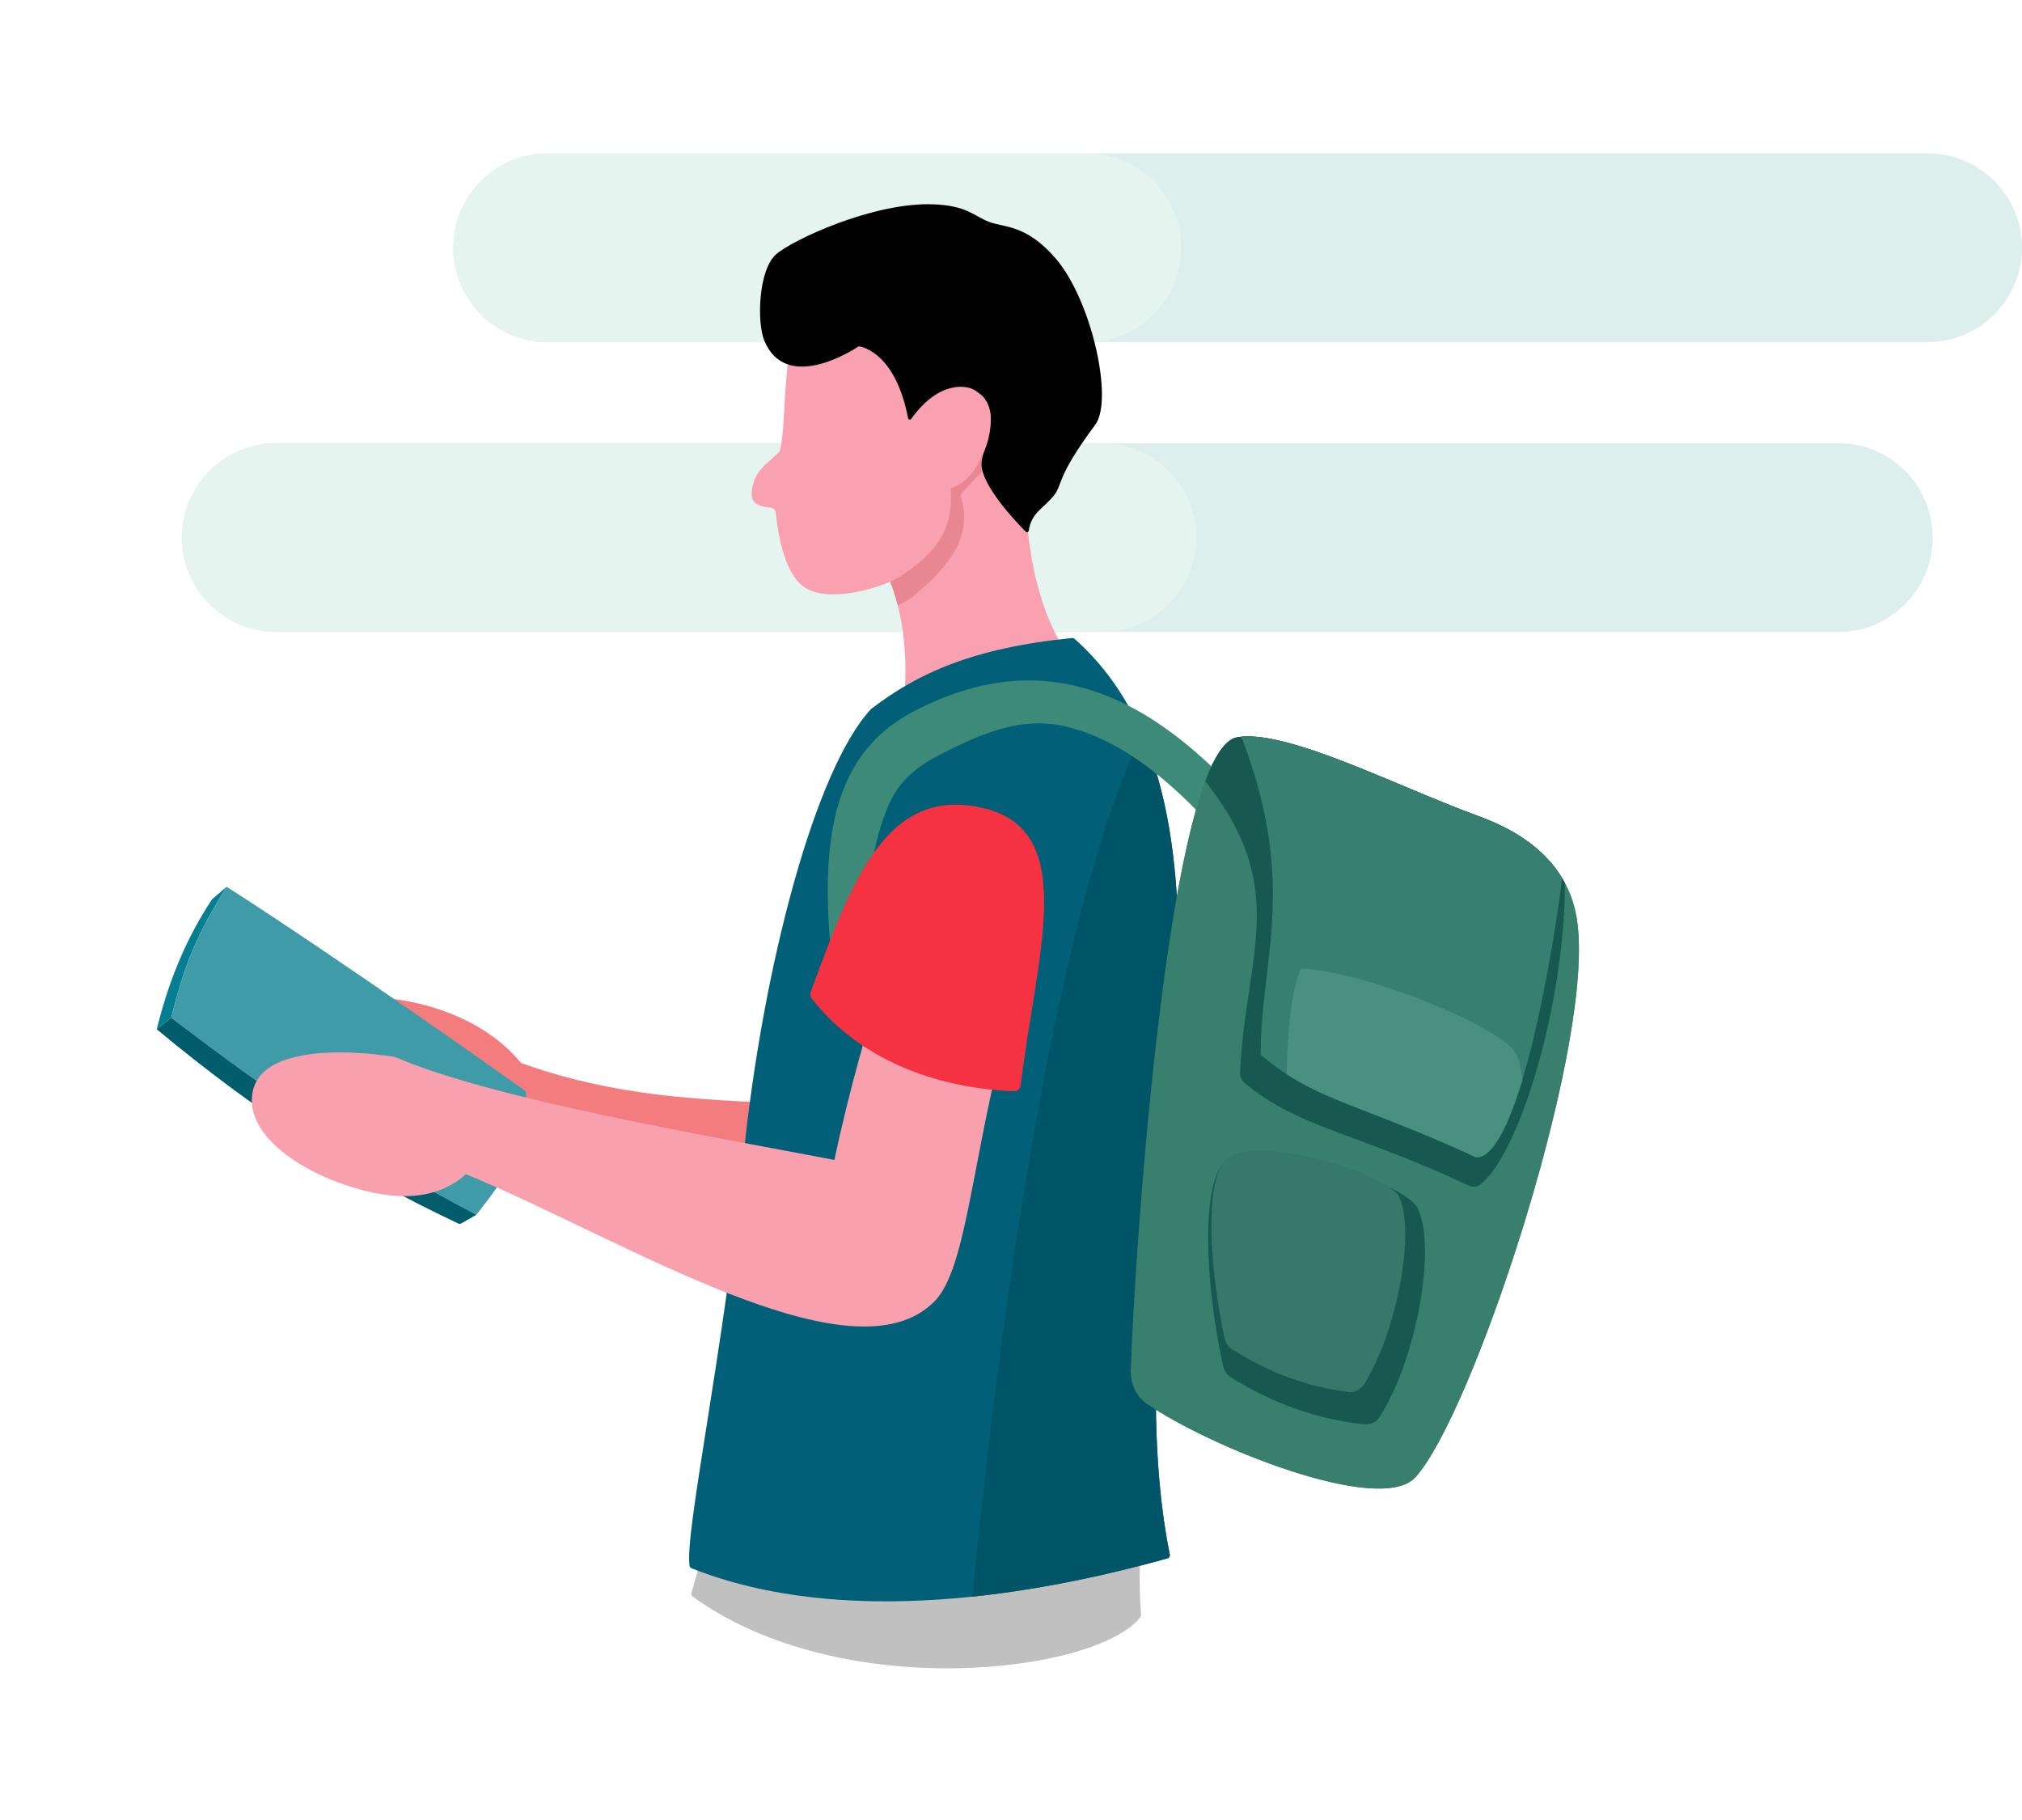
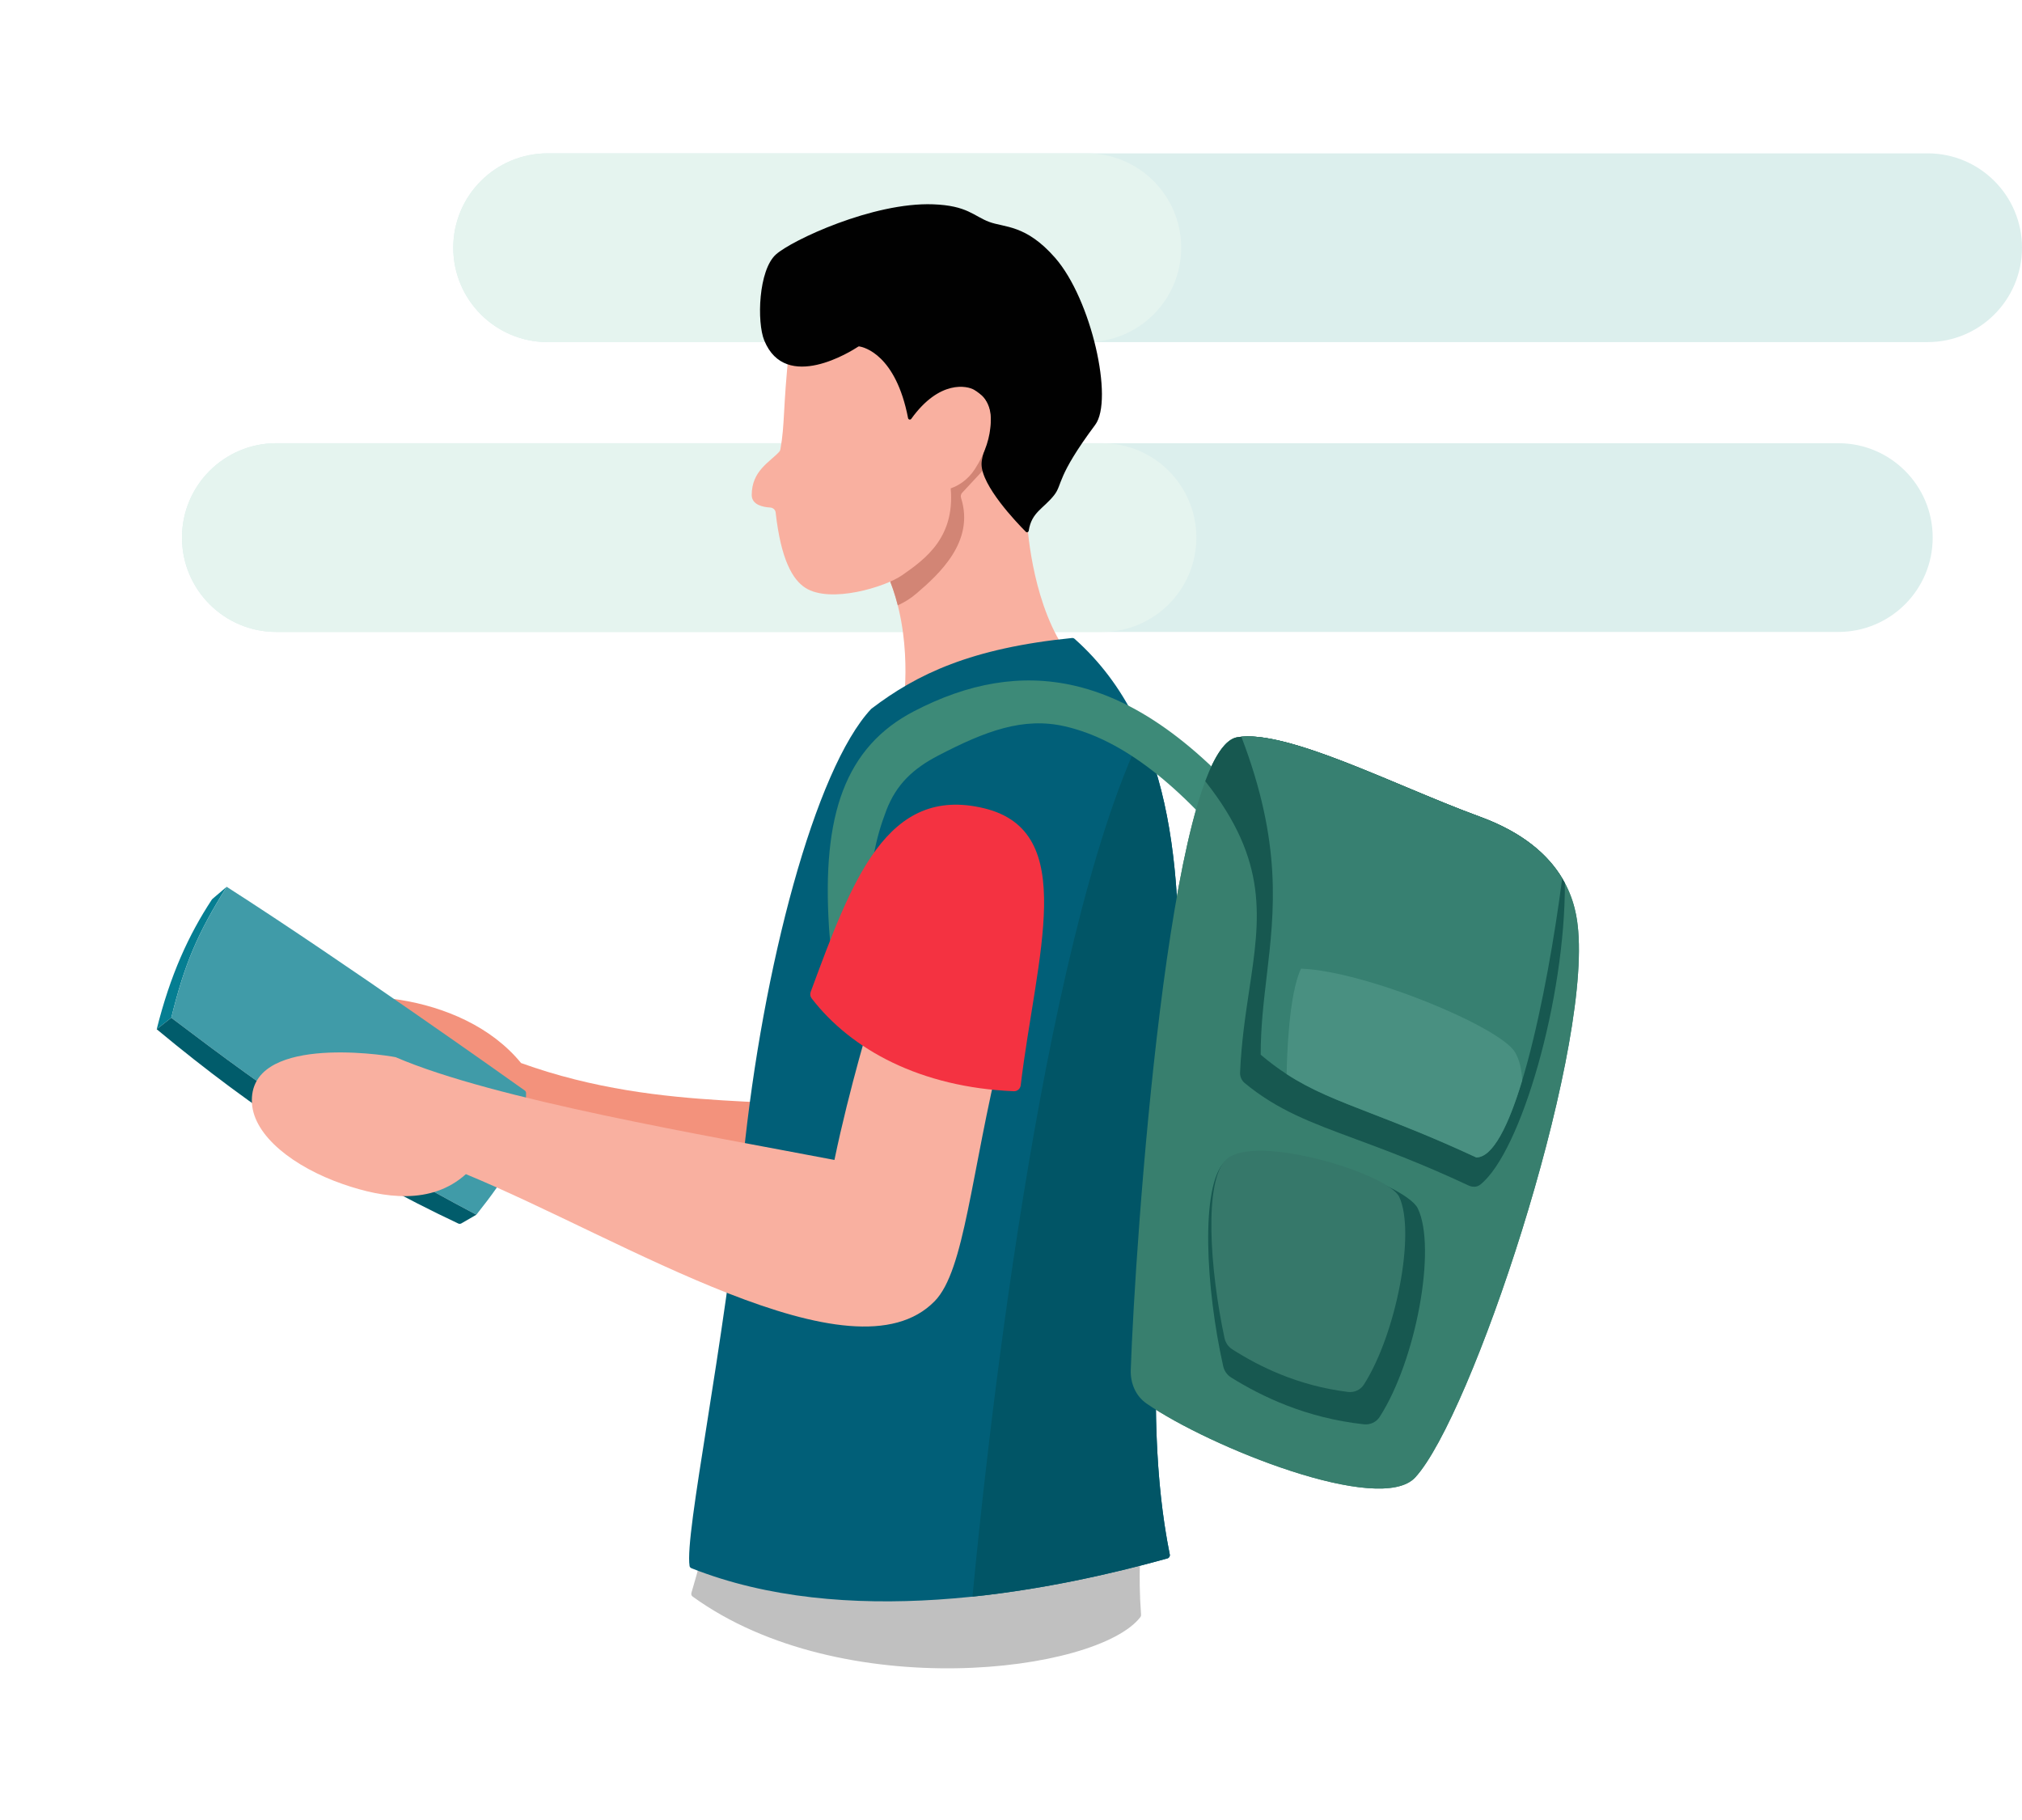
<svg xmlns="http://www.w3.org/2000/svg" width="1200" height="1080" viewBox="0 0 1200 1080" fill="none">
  <path fill-rule="evenodd" clip-rule="evenodd" d="M269 147C269 116.072 294.072 91 325 91H1144C1174.93 91 1200 116.072 1200 147C1200 177.928 1174.93 203 1144 203H325C294.072 203 269 177.928 269 147Z" fill="#DCEFED" />
  <path fill-rule="evenodd" clip-rule="evenodd" d="M269 147C269 116.072 294.072 91 325 91H645C675.928 91 701 116.072 701 147C701 177.928 675.928 203 645 203H325C294.072 203 269 177.928 269 147Z" fill="#E5F4EF" />
  <path fill-rule="evenodd" clip-rule="evenodd" d="M108 319C108 288.072 133.072 263 164 263H1091C1121.93 263 1147 288.072 1147 319C1147 349.928 1121.93 375 1091 375H164C133.072 375 108 349.928 108 319Z" fill="#DCEFED" />
  <path fill-rule="evenodd" clip-rule="evenodd" d="M108 319C108 288.072 133.072 263 164 263H654C684.928 263 710 288.072 710 319C710 349.928 684.928 375 654 375H164C133.072 375 108 349.928 108 319Z" fill="#E5F4EF" />
-   <path d="M628.9 387.732L540.663 418.485C538.515 419.234 536.287 417.437 536.519 415.173C538.043 400.287 540.239 355.086 515.926 322.411C514.932 321.075 515.141 319.174 516.448 318.143L586.42 262.931C587.96 261.716 590.234 262.282 591.024 264.079L609.068 305.105C609.223 305.457 609.308 305.832 609.325 306.217C609.565 311.608 611.992 353.525 630.46 383.149C631.507 384.829 630.769 387.081 628.9 387.732Z" fill="#F9A0B1" />
-   <path d="M593.058 268.704L571.021 292.396C570.253 293.222 570.025 294.416 570.367 295.491C578.592 321.375 557.418 340.598 543.835 352.235C540.414 355.165 536.694 357.462 532.808 359.207C529.62 346.627 524.373 333.763 515.926 322.411C514.932 321.075 515.141 319.174 516.448 318.143L586.42 262.931C587.96 261.716 590.234 262.282 591.024 264.079L593.058 268.704Z" fill="#E88791" />
-   <path d="M463.137 266.684C465.874 251.554 464.589 242.377 468.261 207.745C468.374 206.679 469.051 205.736 470.032 205.303L555.44 167.574C556.968 166.898 558.754 167.603 559.411 169.14L593.671 249.351C594.13 250.425 593.924 251.667 593.143 252.535L564.621 284.261C564.021 284.928 563.757 285.844 563.875 286.734C568.07 318.427 549.088 331.755 535.403 341.329C525.484 348.269 492.75 358.387 477.871 348.765C470.456 343.97 463.464 332.217 460.321 304.084C460.141 302.469 458.724 301.259 457.101 301.169C453.029 300.942 446.129 299.682 446.129 293.742C446.129 279.332 456.84 274.231 462.468 268.065C462.818 267.681 463.044 267.196 463.137 266.684Z" fill="#F9A0B1" />
+   <path d="M628.9 387.732L540.663 418.485C538.515 419.234 536.287 417.437 536.519 415.173C538.043 400.287 540.239 355.086 515.926 322.411C514.932 321.075 515.141 319.174 516.448 318.143L586.42 262.931C587.96 261.716 590.234 262.282 591.024 264.079L609.068 305.105C609.223 305.457 609.308 305.832 609.325 306.217C609.565 311.608 611.992 353.525 630.46 383.149C631.507 384.829 630.769 387.081 628.9 387.732Z" fill="#F9B0A0" />
+   <path d="M593.058 268.704L571.021 292.396C570.253 293.222 570.025 294.416 570.367 295.491C578.592 321.375 557.418 340.598 543.835 352.235C540.414 355.165 536.694 357.462 532.808 359.207C529.62 346.627 524.373 333.763 515.926 322.411C514.932 321.075 515.141 319.174 516.448 318.143L586.42 262.931C587.96 261.716 590.234 262.282 591.024 264.079L593.058 268.704Z" fill="#D28575" />
+   <path d="M463.137 266.684C465.874 251.554 464.589 242.377 468.261 207.745C468.374 206.679 469.051 205.736 470.032 205.303L555.44 167.574C556.968 166.898 558.754 167.603 559.411 169.14L593.671 249.351C594.13 250.425 593.924 251.667 593.143 252.535L564.621 284.261C564.021 284.928 563.757 285.844 563.875 286.734C568.07 318.427 549.088 331.755 535.403 341.329C525.484 348.269 492.75 358.387 477.871 348.765C470.456 343.97 463.464 332.217 460.321 304.084C460.141 302.469 458.724 301.259 457.101 301.169C453.029 300.942 446.129 299.682 446.129 293.742C446.129 279.332 456.84 274.231 462.468 268.065C462.818 267.681 463.044 267.196 463.137 266.684Z" fill="#F9B0A0" />
  <path d="M509.344 205.688C505.706 208.096 466.337 233.23 453.569 202.037C449.106 191.132 450.097 160.295 460.513 150.98C469.936 142.553 518.13 119.939 553.755 121.238C574.09 121.979 577.802 128.178 586.985 131.647C596.167 135.117 608.807 133.134 626.166 152.963C647.744 177.61 661.059 237.232 649.973 252.103C626.787 283.204 630.705 287.298 625.67 293.742C619.333 301.853 612.162 303.923 610.53 314.931C610.406 315.767 609.4 316.164 608.804 315.565C603.038 309.77 582.521 288.246 582.521 275.401C582.521 264.991 597.399 242.685 578.056 231.283C574.197 229.009 557.671 225.063 540.798 248.564C540.272 249.296 539.091 249.025 538.92 248.14C531.655 210.448 512.735 206.007 509.957 205.554C509.727 205.517 509.537 205.56 509.344 205.688Z" fill="#010101" />
-   <path d="M578.553 278.376C570.494 290.768 554.747 295.725 539.868 286.307C530.588 277.611 534.82 254.971 546.81 242.189C558.801 229.407 571.766 226.739 582.025 234.258C589.464 239.711 591.449 258.548 578.553 278.376Z" fill="#F9A0B1" />
+   <path d="M578.553 278.376C570.494 290.768 554.747 295.725 539.868 286.307C530.588 277.611 534.82 254.971 546.81 242.189C558.801 229.407 571.766 226.739 582.025 234.258C589.464 239.711 591.449 258.548 578.553 278.376Z" fill="#F9B0A0" />
  <path d="M410.335 945.213C419.347 915.105 419.347 906.925 419.347 906.925L485.195 570.062C485.373 569.148 486.16 568.478 487.091 568.447L648.584 563.064C649.655 563.028 650.564 563.843 650.645 564.911L677.25 915.352C677.25 915.352 675.305 933.338 677.193 958.238C677.229 958.71 677.118 959.163 676.829 959.539C651.332 992.752 499.513 1011.49 411.062 947.413C410.377 946.917 410.092 946.023 410.335 945.213Z" fill="#C0C0C0" />
-   <path d="M309.242 630.819C396.036 662.048 472.911 648.169 512.093 662.048L494.734 726.489C494.734 726.489 388.154 703.712 294.416 665.048C273.943 683.484 245.74 679.409 221.504 670.996C192.306 660.86 160.327 609.582 176.818 599.094C198.641 585.214 273.532 587.197 309.242 630.819Z" fill="#F37C7F" />
+   <path d="M309.242 630.819C396.036 662.048 472.911 648.169 512.093 662.048L494.734 726.489C494.734 726.489 388.154 703.712 294.416 665.048C273.943 683.484 245.74 679.409 221.504 670.996C192.306 660.86 160.327 609.582 176.818 599.094C198.641 585.214 273.532 587.197 309.242 630.819Z" fill="#F3927C" />
  <path d="M101.65 603.949C109.434 572.179 117.1 554.053 134.518 526.226C131.545 528.762 127.103 532.549 126.083 533.419C125.94 533.541 125.816 533.681 125.713 533.838C111.947 554.771 101.043 578.541 93 610.757L101.65 603.949Z" fill="#057E92" />
  <path fill-rule="evenodd" clip-rule="evenodd" d="M134.518 526.226C203.545 570.422 301.801 640.256 311.448 647.125C311.975 647.5 312.219 648.068 312.214 648.715C311.983 682.6 300.412 698.353 282.716 720.816C205.446 679.969 164.504 651.603 101.65 603.949C109.434 572.179 117.1 554.053 134.518 526.226Z" fill="#409BA8" />
  <path d="M282.716 720.816C205.446 679.969 164.504 651.603 101.65 603.949L93 610.757C152.111 659.877 206.081 694.95 271.963 726.042C272.556 726.322 273.249 726.295 273.817 725.967C275.632 724.916 279.798 722.505 282.716 720.816Z" fill="#015C6B" />
  <path d="M839.925 876.687C819.051 899.418 717.641 858.574 680.47 832.884C673.922 828.358 670.803 820.762 671.075 812.807C673.594 739.222 693.592 444.468 734.285 437.496C763.547 432.482 829.015 466.7 878.116 484.587C931.184 503.92 935.535 539.1 936.638 552.499C943.086 630.819 873.155 840.501 839.925 876.687Z" fill="#387F6E" />
  <path d="M692.826 924.771C615.252 946.322 500.8 966.484 410.383 930.605C409.783 930.366 409.341 929.911 409.242 929.273C406.197 909.73 429.472 802.282 441.169 686.833C452.611 573.907 483.745 456.28 516.944 420.758C517.019 420.678 517.097 420.608 517.184 420.542C544.302 399.874 576.517 384.612 636.201 378.594C636.752 378.539 637.319 378.72 637.733 379.088C758.801 486.64 658.162 743.899 694.235 922.458C694.443 923.489 693.839 924.489 692.826 924.771Z" fill="#015F78" />
  <path d="M577.154 947.455C619.301 943.047 659.472 934.037 692.826 924.771C693.839 924.489 694.443 923.489 694.235 922.458C680.406 854.005 686.669 773.985 692.831 695.268C700.39 598.689 707.796 504.071 677.752 435.181C616.496 563.028 584.364 870.886 577.154 947.455Z" fill="#015566" />
  <path fill-rule="evenodd" clip-rule="evenodd" d="M637.419 406.829C648.553 409.367 659.493 413.469 670.306 419.072C689.801 429.173 708.884 444.15 727.952 463.636L710.224 480.966C692.009 462.353 674.694 449.093 657.907 440.572C649.112 436.108 640.463 432.945 631.904 430.993C607.317 425.388 584.917 433.703 556.73 448.401C542.223 455.965 531.996 465.176 525.98 480.966C519.758 497.297 514.775 516.91 516.713 548.373C517.266 557.353 518.628 566.747 519.885 574.007C520.508 577.611 521.095 580.632 521.524 582.74C521.738 583.793 521.912 584.615 522.031 585.166C522.09 585.441 522.136 585.648 522.165 585.782L522.197 585.926L522.204 585.958C522.204 585.958 522.204 585.957 510.109 588.684C498.014 591.412 498.013 591.41 498.013 591.41L498.007 591.383L497.994 591.325L497.949 591.121C497.911 590.948 497.856 590.699 497.788 590.381C497.651 589.745 497.457 588.83 497.223 587.677C496.754 585.374 496.121 582.112 495.449 578.231C494.115 570.523 492.592 560.142 491.961 549.896C489.93 516.919 492.213 490.349 500.25 469.254C508.493 447.618 522.53 432.434 542.245 422.154C574.466 405.352 605.905 399.644 637.419 406.829Z" fill="#3D8A78" />
  <path d="M839.925 876.687C819.051 899.418 717.641 858.574 680.47 832.884C673.922 828.358 670.803 820.762 671.075 812.807C673.594 739.222 693.592 444.468 734.285 437.496C763.547 432.482 829.015 466.7 878.116 484.587C931.184 503.92 935.535 539.1 936.638 552.499C943.086 630.819 873.155 840.501 839.925 876.687Z" fill="#387F6E" />
  <path d="M741.399 587.394C739.15 602.327 736.738 618.346 735.946 636.423C735.841 638.821 736.851 641.169 738.703 642.696C758.223 658.79 777.525 665.942 804.45 675.917C822.562 682.628 844.124 690.616 871.523 703.465C873.785 704.526 876.474 704.567 878.436 703.019C902.691 683.872 928.973 592.569 928.708 523.992C921.327 510.196 906.876 495.064 878.116 484.587C864.245 479.534 849.068 473.178 833.77 466.771C794.915 450.498 755.281 433.898 734.285 437.496C727.356 438.683 721.027 448.214 715.282 463.577C752.892 511.057 747.81 544.809 741.399 587.394Z" fill="#175850" />
  <path d="M751.736 579.376C749.945 594.59 748.174 609.636 748.174 625.862C768.69 643.26 786.479 650.144 813.995 660.791C830.381 667.132 850.217 674.807 876.134 686.833C898.494 686.833 918.343 588.903 927.131 521.207C919.331 508.192 904.952 494.363 878.116 484.587C864.245 479.534 849.068 473.178 833.77 466.771C796.364 451.104 758.235 435.135 736.71 437.177C761.009 500.617 756.308 540.544 751.736 579.376Z" fill="#378071" />
  <path d="M903.36 641.215C895.246 668.034 885.931 686.833 876.134 686.833C850.217 674.807 830.381 667.132 813.995 660.791C793.515 652.866 778.424 647.027 763.586 637.385C763.777 625.977 764.947 589.847 772.11 574.805C810.639 576.263 890.15 609.333 899.112 624.375C901.851 628.971 903.101 634.821 903.36 641.215Z" fill="#499081" />
  <path d="M725.954 810.782C715.626 764.88 712.173 703.304 726.95 689.312C745.871 671.395 833.978 701.684 841.415 717.071C852.681 740.377 840.518 807.069 818.786 840.81C816.752 843.967 813.082 845.595 809.349 845.184C774.942 841.403 748.813 828.692 730.668 817.427C728.267 815.936 726.574 813.54 725.954 810.782Z" fill="#175850" />
  <path d="M726.715 794.025C717.918 752.884 714.459 700.544 727.658 688.122C744.617 672.161 823.927 696.36 830.411 710.261C840.172 731.186 828.809 791.207 809.423 821.636C807.391 824.827 803.677 826.449 799.923 825.98C769.972 822.232 747.216 810.839 731.325 800.699C728.952 799.184 727.303 796.778 726.715 794.025Z" fill="#36786A" />
-   <path d="M495.217 688.32C504.144 645.194 517.536 601.573 517.536 601.573L594.411 621.896C576.06 696.747 572.588 753.779 554.733 772.094C506.128 821.951 370.233 735.412 276.495 696.747C256.022 715.184 227.819 711.109 203.583 702.696C174.385 692.56 150.668 674.115 149.522 654.613C147.163 614.461 224.927 625.366 234.834 627.349C293.358 652.63 420.326 673.945 495.217 688.32Z" fill="#F9A0AF" />
+   <path d="M495.217 688.32C504.144 645.194 517.536 601.573 517.536 601.573L594.411 621.896C576.06 696.747 572.588 753.779 554.733 772.094C506.128 821.951 370.233 735.412 276.495 696.747C256.022 715.184 227.819 711.109 203.583 702.696C174.385 692.56 150.668 674.115 149.522 654.613C147.163 614.461 224.927 625.366 234.834 627.349C293.358 652.63 420.326 673.945 495.217 688.32Z" fill="#F9B0A0" />
  <path d="M584.008 479.63C526.13 465.667 505.567 522.573 481.104 588.632C480.636 589.898 480.828 591.321 481.65 592.391C505.19 623.039 546.514 645.236 601.662 647.548C603.734 647.635 605.513 646.089 605.76 644.029C615.083 566.547 640.653 493.296 584.008 479.63Z" fill="#F43241" />
</svg>
